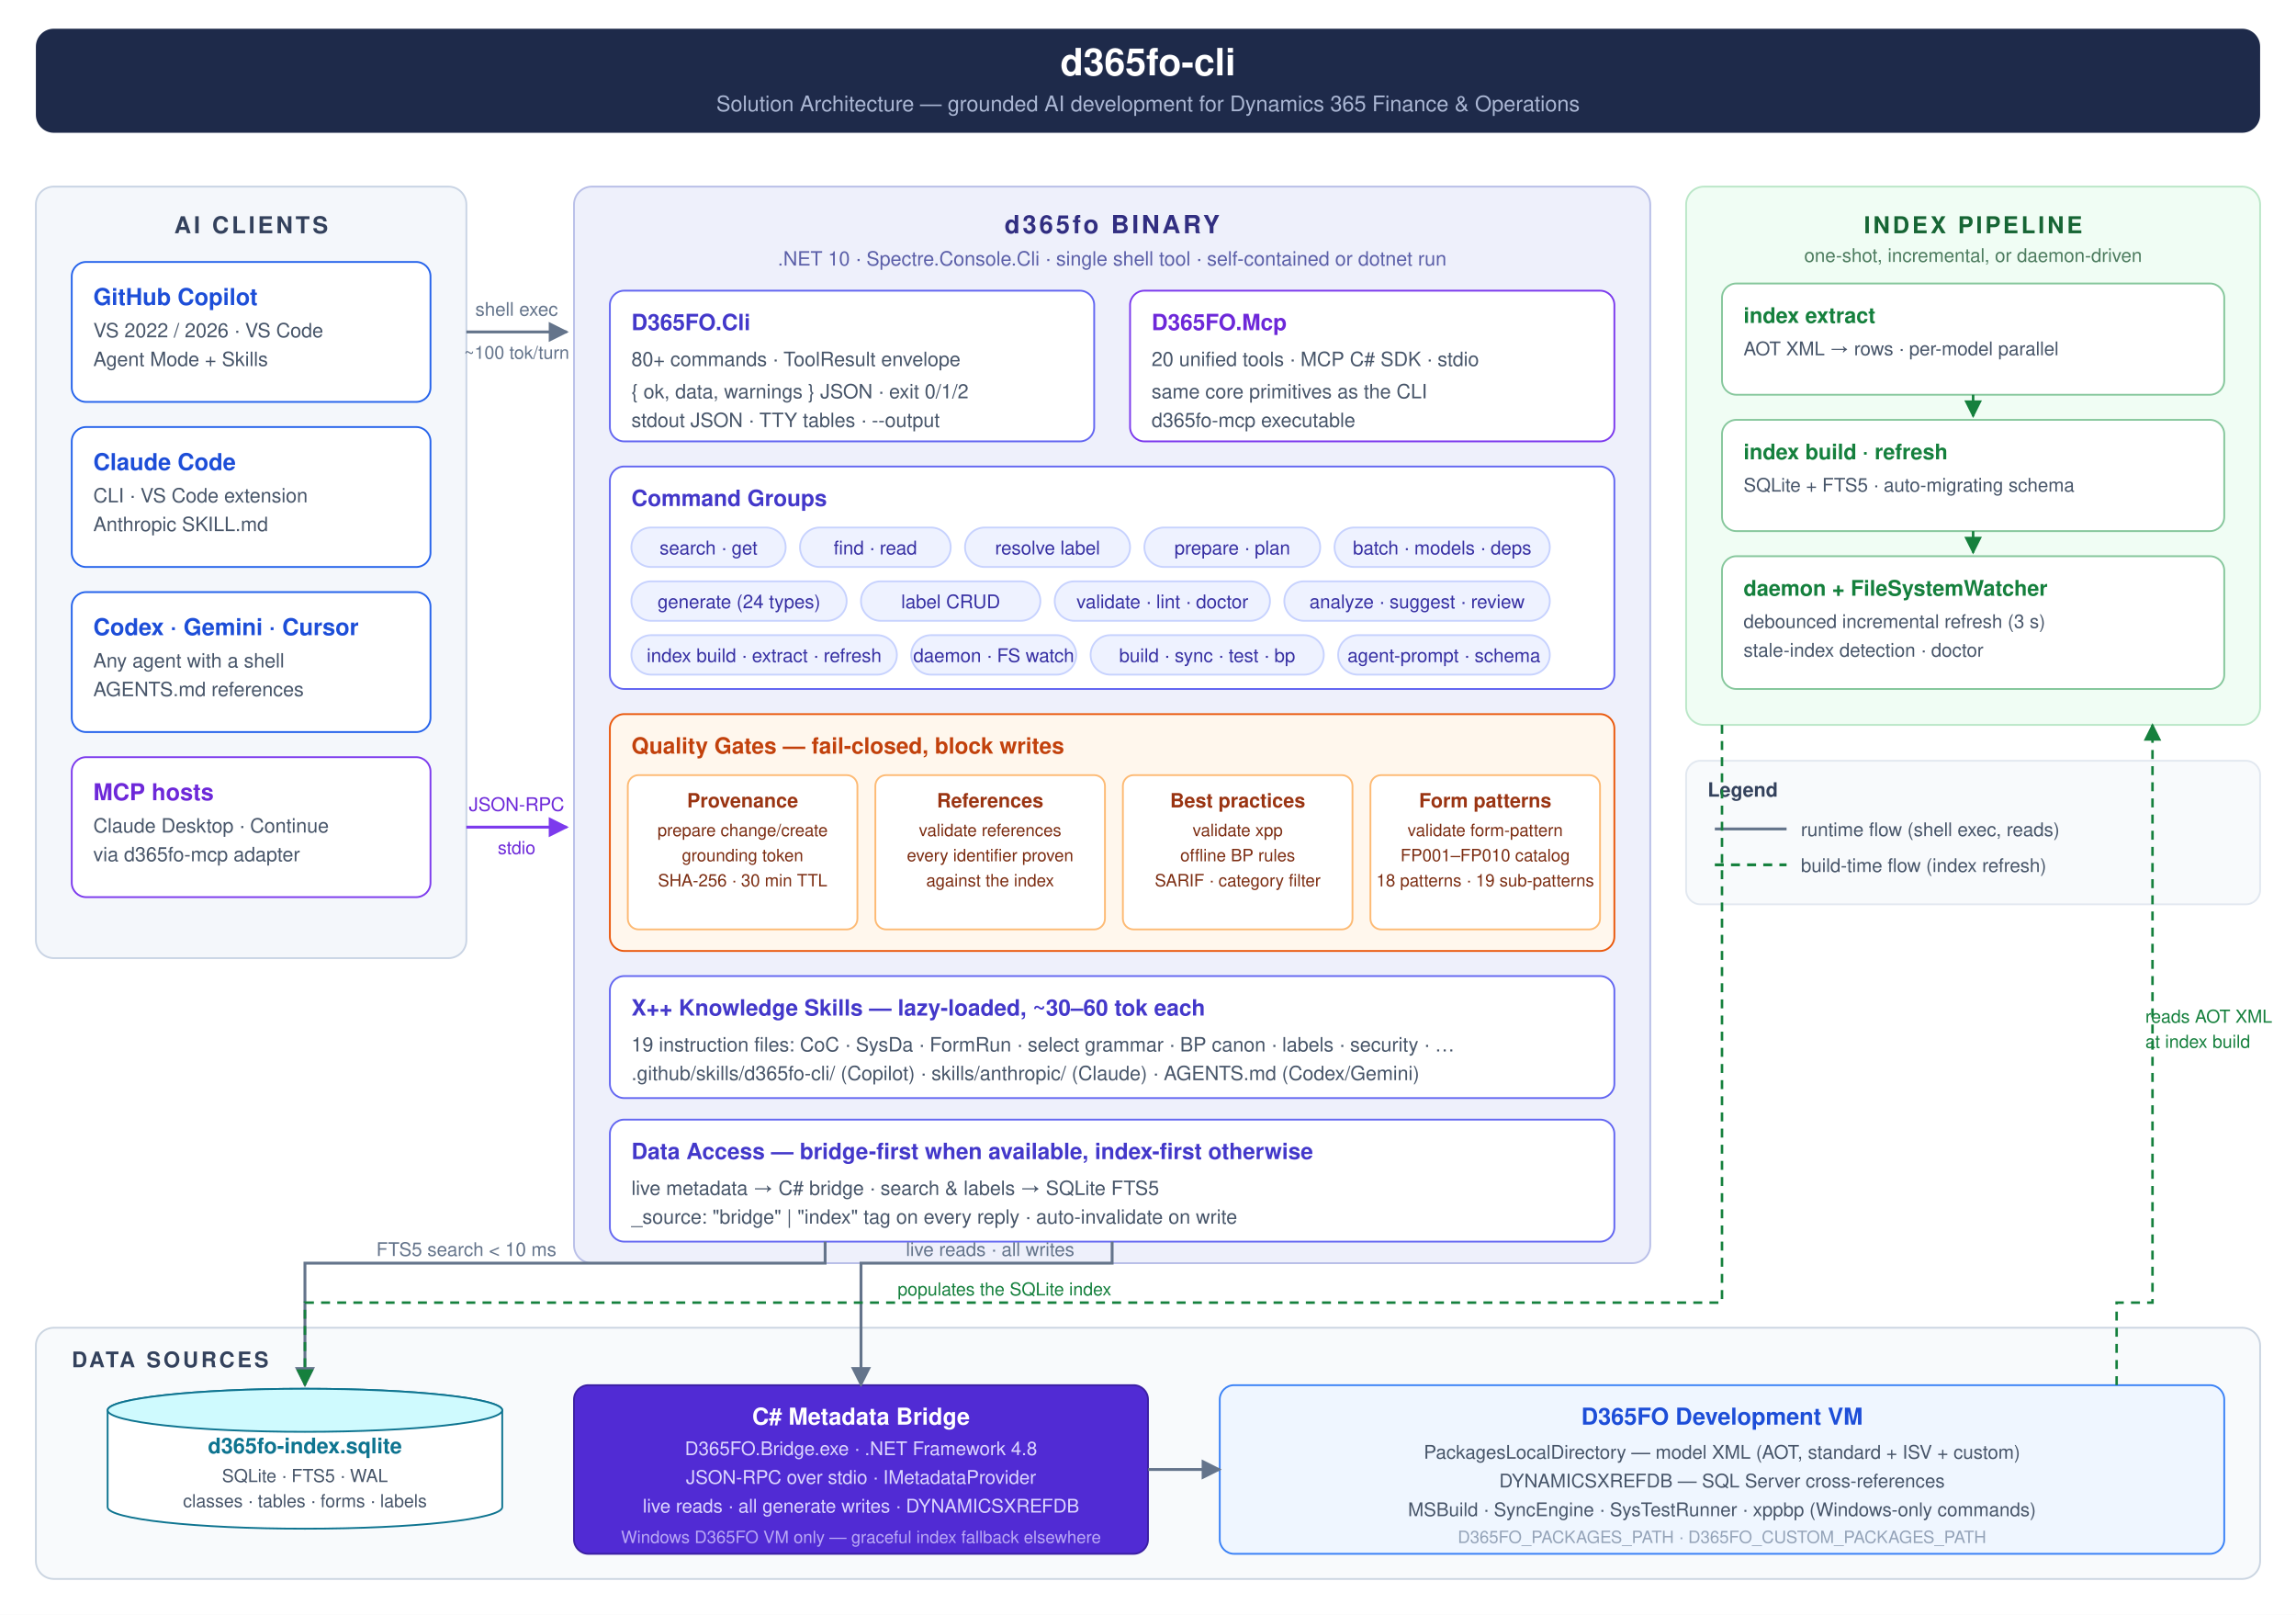
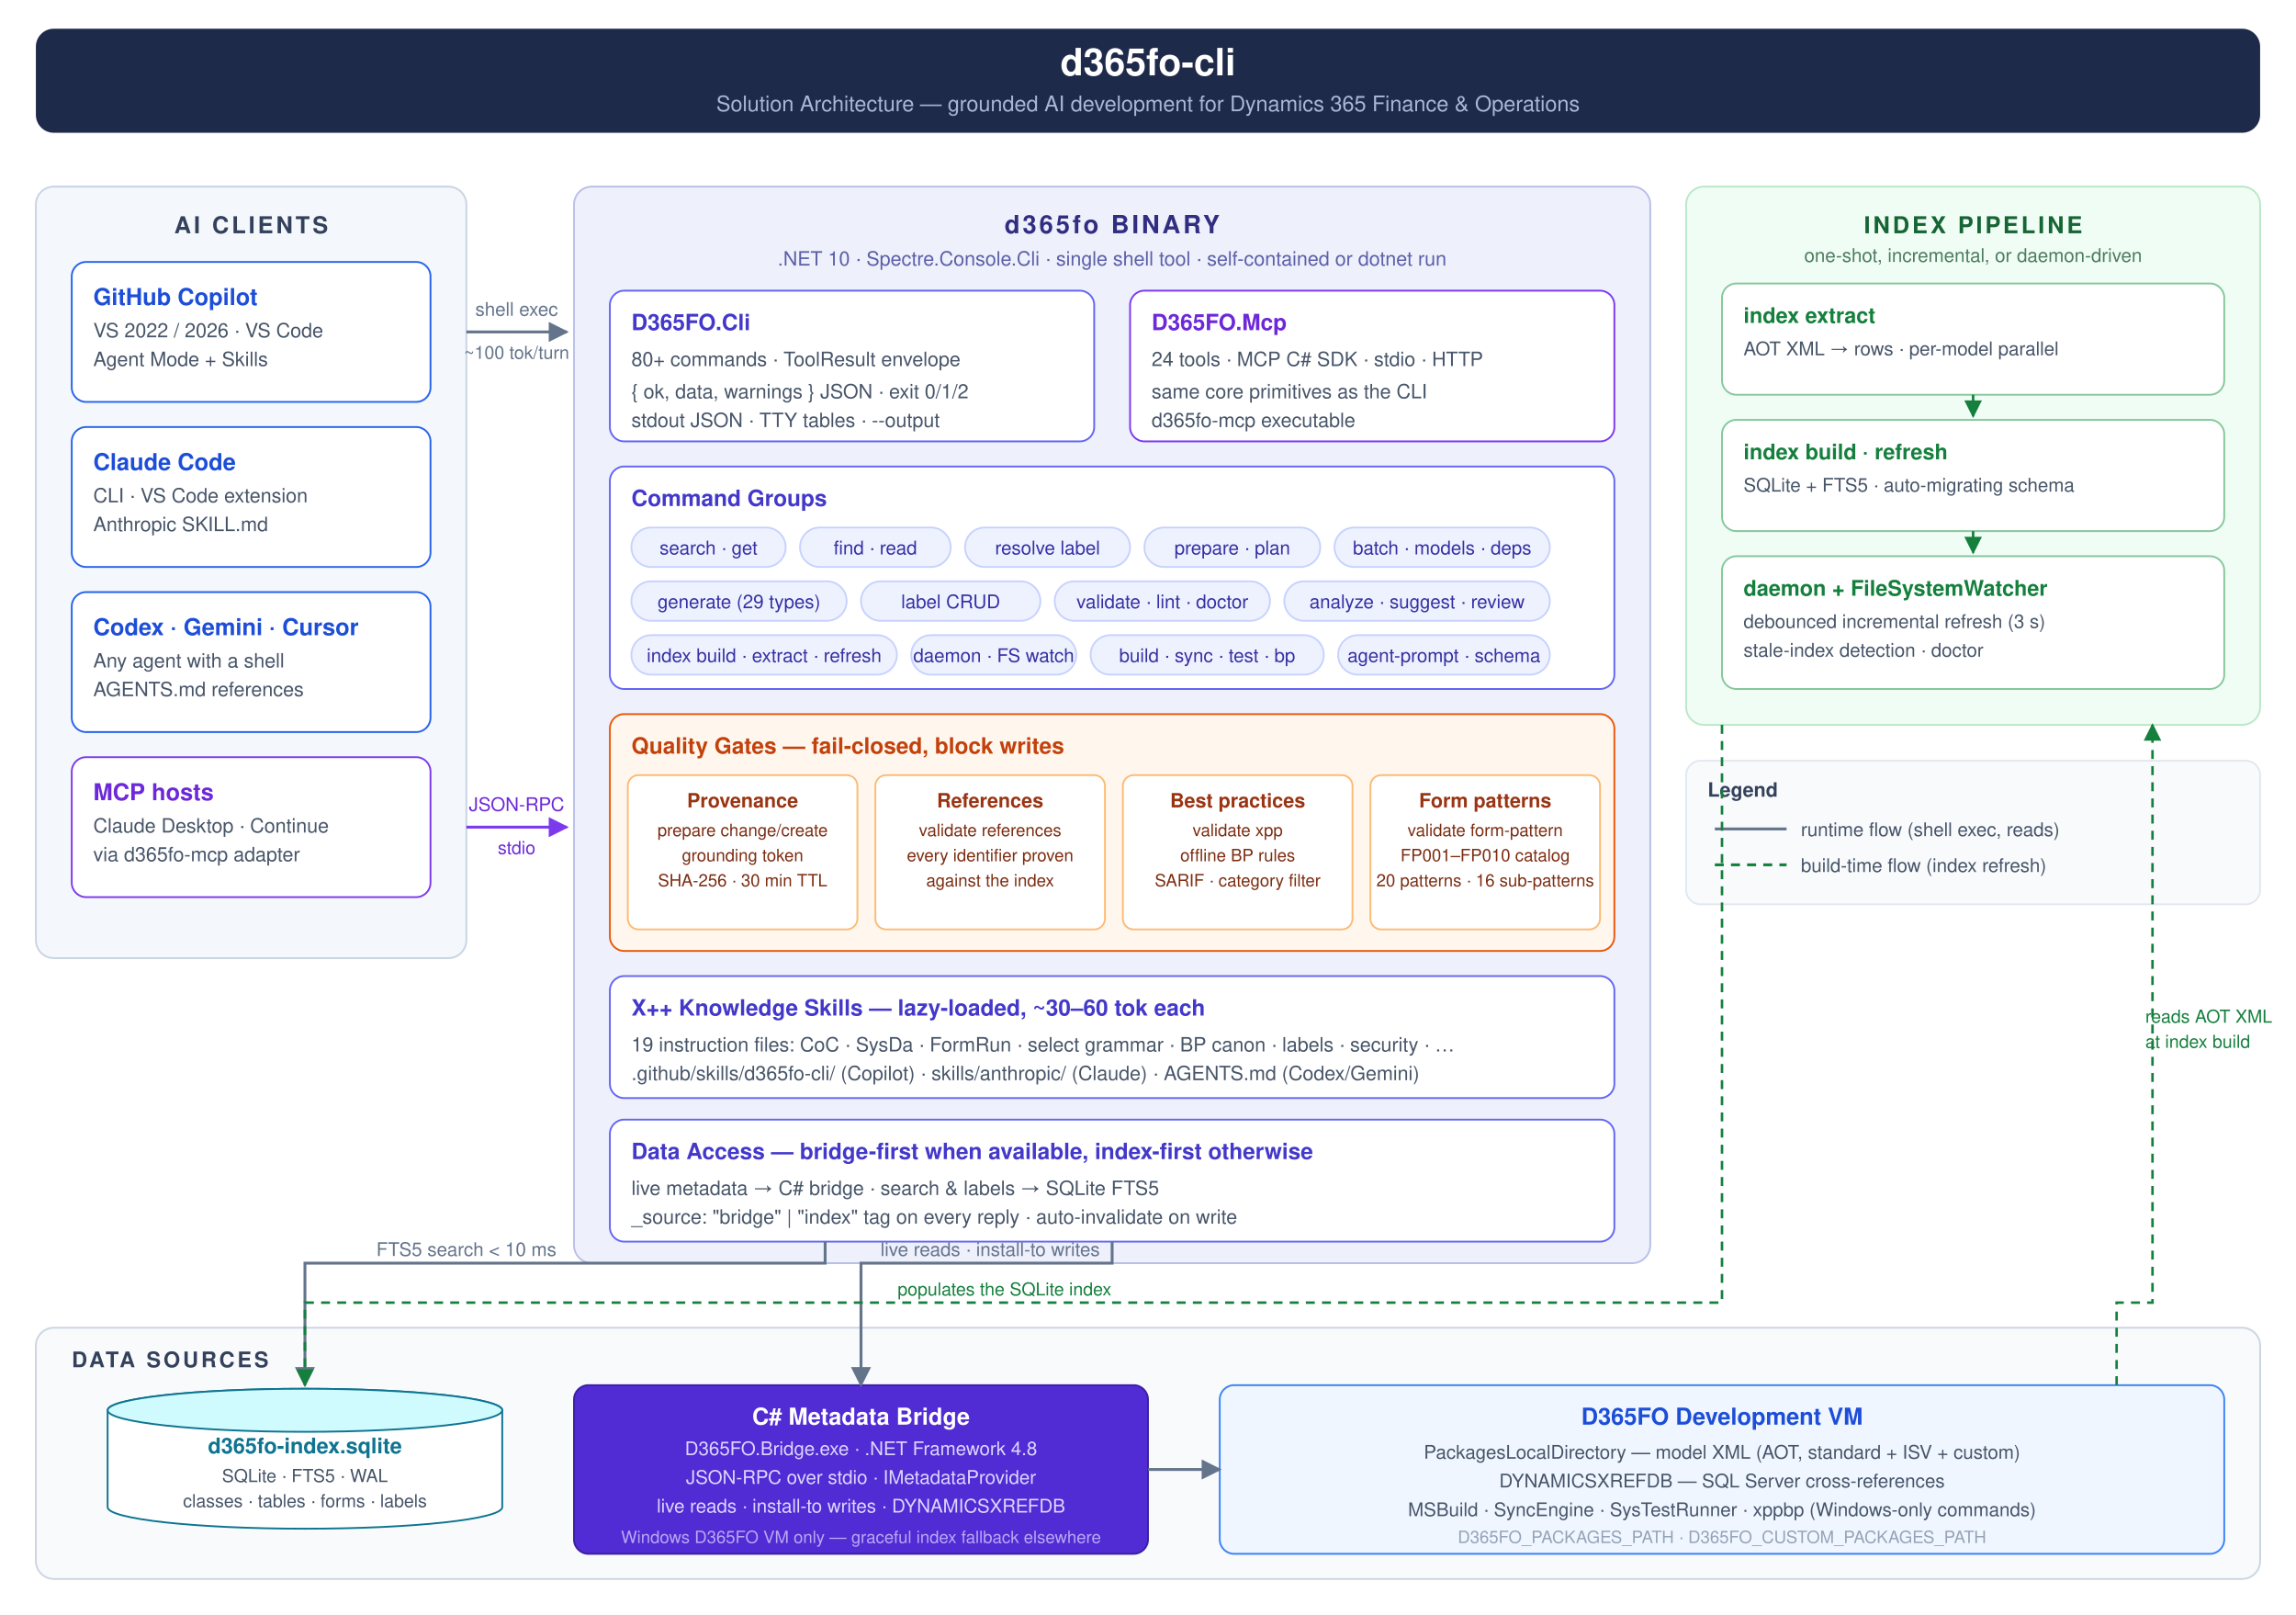
<svg xmlns="http://www.w3.org/2000/svg" viewBox="0 0 1280 900" font-family="'Segoe UI', Helvetica, Arial, sans-serif">
  <defs>
    <marker id="arrow" viewBox="0 0 10 10" refX="9" refY="5" markerWidth="7" markerHeight="7" orient="auto-start-reverse">
      <path d="M0 0 L10 5 L0 10 z" fill="#64748b" />
    </marker>
    <marker id="arrowGreen" viewBox="0 0 10 10" refX="9" refY="5" markerWidth="7" markerHeight="7" orient="auto-start-reverse">
      <path d="M0 0 L10 5 L0 10 z" fill="#15803d" />
    </marker>
    <marker id="arrowPurple" viewBox="0 0 10 10" refX="9" refY="5" markerWidth="7" markerHeight="7" orient="auto-start-reverse">
      <path d="M0 0 L10 5 L0 10 z" fill="#7c3aed" />
    </marker>
  </defs>
  <rect x="0" y="0" width="1280" height="900" fill="#ffffff" />
  <rect x="20" y="16" width="1240" height="58" rx="10" fill="#1e2a4a" />
  <text x="640" y="42" text-anchor="middle" font-size="21" font-weight="700" fill="#ffffff">d365fo-cli</text>
  <text x="640" y="62" text-anchor="middle" font-size="12" fill="#aab6d3">Solution Architecture — grounded AI development for Dynamics 365 Finance &amp; Operations</text>
  <rect x="20" y="104" width="240" height="430" rx="10" fill="#f4f7fb" stroke="#c9d4e4" />
  <text x="140" y="130" text-anchor="middle" font-size="13" font-weight="700" fill="#33415c" letter-spacing="1.5">AI CLIENTS</text>
  <rect x="40" y="146" width="200" height="78" rx="8" fill="#ffffff" stroke="#2563eb" />
  <text x="52" y="170" font-size="13" font-weight="600" fill="#1d4ed8">GitHub Copilot</text>
  <text x="52" y="188" font-size="11" fill="#475569">VS 2022 / 2026 · VS Code</text>
  <text x="52" y="204" font-size="11" fill="#475569">Agent Mode + Skills</text>
  <rect x="40" y="238" width="200" height="78" rx="8" fill="#ffffff" stroke="#2563eb" />
  <text x="52" y="262" font-size="13" font-weight="600" fill="#1d4ed8">Claude Code</text>
  <text x="52" y="280" font-size="11" fill="#475569">CLI · VS Code extension</text>
  <text x="52" y="296" font-size="11" fill="#475569">Anthropic SKILL.md</text>
  <rect x="40" y="330" width="200" height="78" rx="8" fill="#ffffff" stroke="#2563eb" />
  <text x="52" y="354" font-size="13" font-weight="600" fill="#1d4ed8">Codex · Gemini · Cursor</text>
  <text x="52" y="372" font-size="11" fill="#475569">Any agent with a shell</text>
  <text x="52" y="388" font-size="11" fill="#475569">AGENTS.md references</text>
  <rect x="40" y="422" width="200" height="78" rx="8" fill="#ffffff" stroke="#7c3aed" />
  <text x="52" y="446" font-size="13" font-weight="600" fill="#6d28d9">MCP hosts</text>
  <text x="52" y="464" font-size="11" fill="#475569">Claude Desktop · Continue</text>
  <text x="52" y="480" font-size="11" fill="#475569">via d365fo-mcp adapter</text>
  <line x1="260" y1="185" x2="316" y2="185" stroke="#64748b" stroke-width="1.6" marker-end="url(#arrow)" />
  <text x="288" y="176" text-anchor="middle" font-size="10.5" fill="#64748b">shell exec</text>
  <text x="288" y="200" text-anchor="middle" font-size="10" fill="#64748b">~100 tok/turn</text>
  <line x1="260" y1="461" x2="316" y2="461" stroke="#7c3aed" stroke-width="1.6" marker-end="url(#arrowPurple)" />
  <text x="288" y="452" text-anchor="middle" font-size="10.5" fill="#6d28d9">JSON-RPC</text>
  <text x="288" y="476" text-anchor="middle" font-size="10" fill="#6d28d9">stdio</text>
  <rect x="320" y="104" width="600" height="600" rx="10" fill="#eef0fb" stroke="#b9bfe8" />
  <text x="620" y="130" text-anchor="middle" font-size="14" font-weight="700" fill="#312e81" letter-spacing="1.5">d365fo BINARY</text>
  <text x="620" y="148" text-anchor="middle" font-size="11" fill="#5b5fa8">.NET 10 · Spectre.Console.Cli · single shell tool · self-contained or dotnet run</text>
  <rect x="340" y="162" width="270" height="84" rx="8" fill="#ffffff" stroke="#6366f1" />
  <text x="352" y="184" font-size="12.5" font-weight="600" fill="#4338ca">D365FO.Cli</text>
  <text x="352" y="204" font-size="11" fill="#475569">80+ commands · ToolResult envelope</text>
  <text x="352" y="222" font-size="11" fill="#475569">{ ok, data, warnings } JSON · exit 0/1/2</text>
  <text x="352" y="238" font-size="11" fill="#475569">stdout JSON · TTY tables · --output</text>
  <rect x="630" y="162" width="270" height="84" rx="8" fill="#ffffff" stroke="#7c3aed" />
  <text x="642" y="184" font-size="12.5" font-weight="600" fill="#6d28d9">D365FO.Mcp</text>
-   <text x="642" y="204" font-size="11" fill="#475569">20 unified tools · MCP C# SDK · stdio</text>
+   <text x="642" y="204" font-size="11" fill="#475569">24 tools · MCP C# SDK · stdio · HTTP</text>
  <text x="642" y="222" font-size="11" fill="#475569">same core primitives as the CLI</text>
  <text x="642" y="238" font-size="11" fill="#475569">d365fo-mcp executable</text>
  <rect x="340" y="260" width="560" height="124" rx="8" fill="#ffffff" stroke="#6366f1" />
  <text x="352" y="282" font-size="12.5" font-weight="600" fill="#4338ca">Command Groups</text>
  <rect x="352" y="294" width="86" height="22" rx="11" fill="#eef2ff" stroke="#c7d2fe" />
  <text x="395" y="309" text-anchor="middle" font-size="10.5" fill="#3730a3">search · get</text>
  <rect x="446" y="294" width="84" height="22" rx="11" fill="#eef2ff" stroke="#c7d2fe" />
  <text x="488" y="309" text-anchor="middle" font-size="10.5" fill="#3730a3">find · read</text>
  <rect x="538" y="294" width="92" height="22" rx="11" fill="#eef2ff" stroke="#c7d2fe" />
  <text x="584" y="309" text-anchor="middle" font-size="10.5" fill="#3730a3">resolve label</text>
  <rect x="638" y="294" width="98" height="22" rx="11" fill="#eef2ff" stroke="#c7d2fe" />
  <text x="687" y="309" text-anchor="middle" font-size="10.5" fill="#3730a3">prepare · plan</text>
  <rect x="744" y="294" width="120" height="22" rx="11" fill="#eef2ff" stroke="#c7d2fe" />
  <text x="804" y="309" text-anchor="middle" font-size="10.5" fill="#3730a3">batch · models · deps</text>
  <rect x="352" y="324" width="120" height="22" rx="11" fill="#eef2ff" stroke="#c7d2fe" />
-   <text x="412" y="339" text-anchor="middle" font-size="10.5" fill="#3730a3">generate (24 types)</text>
+   <text x="412" y="339" text-anchor="middle" font-size="10.5" fill="#3730a3">generate (29 types)</text>
  <rect x="480" y="324" width="100" height="22" rx="11" fill="#eef2ff" stroke="#c7d2fe" />
  <text x="530" y="339" text-anchor="middle" font-size="10.5" fill="#3730a3">label CRUD</text>
  <rect x="588" y="324" width="120" height="22" rx="11" fill="#eef2ff" stroke="#c7d2fe" />
  <text x="648" y="339" text-anchor="middle" font-size="10.5" fill="#3730a3">validate · lint · doctor</text>
  <rect x="716" y="324" width="148" height="22" rx="11" fill="#eef2ff" stroke="#c7d2fe" />
  <text x="790" y="339" text-anchor="middle" font-size="10.5" fill="#3730a3">analyze · suggest · review</text>
  <rect x="352" y="354" width="148" height="22" rx="11" fill="#eef2ff" stroke="#c7d2fe" />
  <text x="426" y="369" text-anchor="middle" font-size="10.5" fill="#3730a3">index build · extract · refresh</text>
  <rect x="508" y="354" width="92" height="22" rx="11" fill="#eef2ff" stroke="#c7d2fe" />
  <text x="554" y="369" text-anchor="middle" font-size="10.5" fill="#3730a3">daemon · FS watch</text>
  <rect x="608" y="354" width="130" height="22" rx="11" fill="#eef2ff" stroke="#c7d2fe" />
  <text x="673" y="369" text-anchor="middle" font-size="10.5" fill="#3730a3">build · sync · test · bp</text>
  <rect x="746" y="354" width="118" height="22" rx="11" fill="#eef2ff" stroke="#c7d2fe" />
  <text x="805" y="369" text-anchor="middle" font-size="10.5" fill="#3730a3">agent-prompt · schema</text>
  <rect x="340" y="398" width="560" height="132" rx="8" fill="#fff7ed" stroke="#ea580c" />
  <text x="352" y="420" font-size="12.5" font-weight="600" fill="#c2410c">Quality Gates — fail-closed, block writes</text>
  <rect x="350" y="432" width="128" height="86" rx="6" fill="#ffffff" stroke="#fdba74" />
  <text x="414" y="450" text-anchor="middle" font-size="11" font-weight="600" fill="#9a3412">Provenance</text>
  <text x="414" y="466" text-anchor="middle" font-size="9.5" fill="#7c2d12">prepare change/create</text>
  <text x="414" y="480" text-anchor="middle" font-size="9.5" fill="#7c2d12">grounding token</text>
  <text x="414" y="494" text-anchor="middle" font-size="9.5" fill="#7c2d12">SHA-256 · 30 min TTL</text>
  <rect x="488" y="432" width="128" height="86" rx="6" fill="#ffffff" stroke="#fdba74" />
  <text x="552" y="450" text-anchor="middle" font-size="11" font-weight="600" fill="#9a3412">References</text>
  <text x="552" y="466" text-anchor="middle" font-size="9.5" fill="#7c2d12">validate references</text>
  <text x="552" y="480" text-anchor="middle" font-size="9.5" fill="#7c2d12">every identifier proven</text>
  <text x="552" y="494" text-anchor="middle" font-size="9.5" fill="#7c2d12">against the index</text>
  <rect x="626" y="432" width="128" height="86" rx="6" fill="#ffffff" stroke="#fdba74" />
  <text x="690" y="450" text-anchor="middle" font-size="11" font-weight="600" fill="#9a3412">Best practices</text>
  <text x="690" y="466" text-anchor="middle" font-size="9.5" fill="#7c2d12">validate xpp</text>
  <text x="690" y="480" text-anchor="middle" font-size="9.5" fill="#7c2d12">offline BP rules</text>
  <text x="690" y="494" text-anchor="middle" font-size="9.5" fill="#7c2d12">SARIF · category filter</text>
  <rect x="764" y="432" width="128" height="86" rx="6" fill="#ffffff" stroke="#fdba74" />
  <text x="828" y="450" text-anchor="middle" font-size="11" font-weight="600" fill="#9a3412">Form patterns</text>
  <text x="828" y="466" text-anchor="middle" font-size="9.5" fill="#7c2d12">validate form-pattern</text>
  <text x="828" y="480" text-anchor="middle" font-size="9.5" fill="#7c2d12">FP001–FP010 catalog</text>
-   <text x="828" y="494" text-anchor="middle" font-size="9.5" fill="#7c2d12">18 patterns · 19 sub-patterns</text>
+   <text x="828" y="494" text-anchor="middle" font-size="9.5" fill="#7c2d12">20 patterns · 16 sub-patterns</text>
  <rect x="340" y="544" width="560" height="68" rx="8" fill="#ffffff" stroke="#6366f1" />
  <text x="352" y="566" font-size="12.5" font-weight="600" fill="#4338ca">X++ Knowledge Skills — lazy-loaded, ~30–60 tok each</text>
  <text x="352" y="586" font-size="11" fill="#475569">19 instruction files: CoC · SysDa · FormRun · select grammar · BP canon · labels · security · …</text>
  <text x="352" y="602" font-size="11" fill="#475569">.github/skills/d365fo-cli/ (Copilot) · skills/anthropic/ (Claude) · AGENTS.md (Codex/Gemini)</text>
  <rect x="340" y="624" width="560" height="68" rx="8" fill="#ffffff" stroke="#6366f1" />
  <text x="352" y="646" font-size="12.5" font-weight="600" fill="#4338ca">Data Access — bridge-first when available, index-first otherwise</text>
  <text x="352" y="666" font-size="11" fill="#475569">live metadata → C# bridge  ·  search &amp; labels → SQLite FTS5</text>
  <text x="352" y="682" font-size="11" fill="#475569">_source: "bridge" | "index" tag on every reply · auto-invalidate on write</text>
  <rect x="940" y="104" width="320" height="300" rx="10" fill="#f0fdf4" stroke="#bbe7c8" />
  <text x="1100" y="130" text-anchor="middle" font-size="13" font-weight="700" fill="#166534" letter-spacing="1.5">INDEX PIPELINE</text>
  <text x="1100" y="146" text-anchor="middle" font-size="10.5" fill="#4d7c5f">one-shot, incremental, or daemon-driven</text>
  <rect x="960" y="158" width="280" height="62" rx="8" fill="#ffffff" stroke="#86c79c" />
  <text x="972" y="180" font-size="12" font-weight="600" fill="#15803d">index extract</text>
  <text x="972" y="198" font-size="10.5" fill="#475569">AOT XML → rows · per-model parallel</text>
  <line x1="1100" y1="220" x2="1100" y2="232" stroke="#15803d" stroke-width="1.4" marker-end="url(#arrowGreen)" />
  <rect x="960" y="234" width="280" height="62" rx="8" fill="#ffffff" stroke="#86c79c" />
  <text x="972" y="256" font-size="12" font-weight="600" fill="#15803d">index build · refresh</text>
  <text x="972" y="274" font-size="10.5" fill="#475569">SQLite + FTS5 · auto-migrating schema</text>
  <line x1="1100" y1="296" x2="1100" y2="308" stroke="#15803d" stroke-width="1.4" marker-end="url(#arrowGreen)" />
  <rect x="960" y="310" width="280" height="74" rx="8" fill="#ffffff" stroke="#86c79c" />
  <text x="972" y="332" font-size="12" font-weight="600" fill="#15803d">daemon + FileSystemWatcher</text>
  <text x="972" y="350" font-size="10.5" fill="#475569">debounced incremental refresh (3 s)</text>
  <text x="972" y="366" font-size="10.5" fill="#475569">stale-index detection · doctor</text>
  <rect x="940" y="424" width="320" height="80" rx="8" fill="#f8fafc" stroke="#e2e8f0" />
  <text x="952" y="444" font-size="11" font-weight="600" fill="#33415c">Legend</text>
  <line x1="956" y1="462" x2="996" y2="462" stroke="#64748b" stroke-width="1.6" />
  <text x="1004" y="466" font-size="10.5" fill="#475569">runtime flow (shell exec, reads)</text>
  <line x1="956" y1="482" x2="996" y2="482" stroke="#15803d" stroke-width="1.6" stroke-dasharray="5 4" />
  <text x="1004" y="486" font-size="10.5" fill="#475569">build-time flow (index refresh)</text>
  <rect x="20" y="740" width="1240" height="140" rx="10" fill="#f8fafc" stroke="#cbd5e1" />
  <text x="40" y="762" font-size="12" font-weight="700" fill="#33415c" letter-spacing="1.5">DATA SOURCES</text>
  <path d="M60 786 a110 12 0 0 1 220 0 v54 a110 12 0 0 1 -220 0 z" fill="#ffffff" stroke="#0e7490" />
  <ellipse cx="170" cy="786" rx="110" ry="12" fill="#cffafe" stroke="#0e7490" />
  <text x="170" y="810" text-anchor="middle" font-size="12" font-weight="600" fill="#0e7490">d365fo-index.sqlite</text>
  <text x="170" y="826" text-anchor="middle" font-size="10" fill="#475569">SQLite · FTS5 · WAL</text>
  <text x="170" y="840" text-anchor="middle" font-size="10" fill="#475569">classes · tables · forms · labels</text>
  <rect x="320" y="772" width="320" height="94" rx="8" fill="#512BD4" stroke="#3b1fa3" />
  <text x="480" y="794" text-anchor="middle" font-size="13" font-weight="700" fill="#ffffff">C# Metadata Bridge</text>
  <text x="480" y="811" text-anchor="middle" font-size="10.5" fill="#ddd6fe">D365FO.Bridge.exe · .NET Framework 4.8</text>
  <text x="480" y="827" text-anchor="middle" font-size="10.5" fill="#ddd6fe">JSON-RPC over stdio · IMetadataProvider</text>
-   <text x="480" y="843" text-anchor="middle" font-size="10.5" fill="#ddd6fe">live reads · all generate writes · DYNAMICSXREFDB</text>
+   <text x="480" y="843" text-anchor="middle" font-size="10.5" fill="#ddd6fe">live reads · install-to writes · DYNAMICSXREFDB</text>
  <text x="480" y="860" text-anchor="middle" font-size="9.5" fill="#b9a8f5">Windows D365FO VM only — graceful index fallback elsewhere</text>
  <rect x="680" y="772" width="560" height="94" rx="8" fill="#eff6ff" stroke="#3b82f6" />
  <text x="960" y="794" text-anchor="middle" font-size="13" font-weight="700" fill="#1d4ed8">D365FO Development VM</text>
  <text x="960" y="813" text-anchor="middle" font-size="10.5" fill="#475569">PackagesLocalDirectory — model XML (AOT, standard + ISV + custom)</text>
  <text x="960" y="829" text-anchor="middle" font-size="10.5" fill="#475569">DYNAMICSXREFDB — SQL Server cross-references</text>
  <text x="960" y="845" text-anchor="middle" font-size="10.5" fill="#475569">MSBuild · SyncEngine · SysTestRunner · xppbp (Windows-only commands)</text>
  <text x="960" y="860" text-anchor="middle" font-size="9.5" fill="#94a3b8">D365FO_PACKAGES_PATH · D365FO_CUSTOM_PACKAGES_PATH</text>
  <path d="M460 692 L460 704 L170 704 L170 772" fill="none" stroke="#64748b" stroke-width="1.6" marker-end="url(#arrow)" />
  <text x="260" y="700" text-anchor="middle" font-size="10.5" fill="#64748b">FTS5 search &lt; 10 ms</text>
  <path d="M620 692 L620 704 L480 704 L480 772" fill="none" stroke="#64748b" stroke-width="1.6" marker-end="url(#arrow)" />
-   <text x="552" y="700" text-anchor="middle" font-size="10.5" fill="#64748b">live reads · all writes</text>
+   <text x="552" y="700" text-anchor="middle" font-size="10.5" fill="#64748b">live reads · install-to writes</text>
  <line x1="640" y1="819" x2="680" y2="819" stroke="#64748b" stroke-width="1.6" marker-end="url(#arrow)" />
  <path d="M1180 772 L1180 726 L1200 726 L1200 404" fill="none" stroke="#15803d" stroke-width="1.4" stroke-dasharray="5 4" marker-end="url(#arrowGreen)" />
  <text x="1196" y="570" font-size="10" fill="#15803d">reads AOT XML</text>
  <text x="1196" y="584" font-size="10" fill="#15803d">at index build</text>
  <path d="M960 404 L960 726 L170 726 L170 772" fill="none" stroke="#15803d" stroke-width="1.4" stroke-dasharray="5 4" marker-end="url(#arrowGreen)" />
  <text x="560" y="722" text-anchor="middle" font-size="10" fill="#15803d">populates the SQLite index</text>
</svg>
